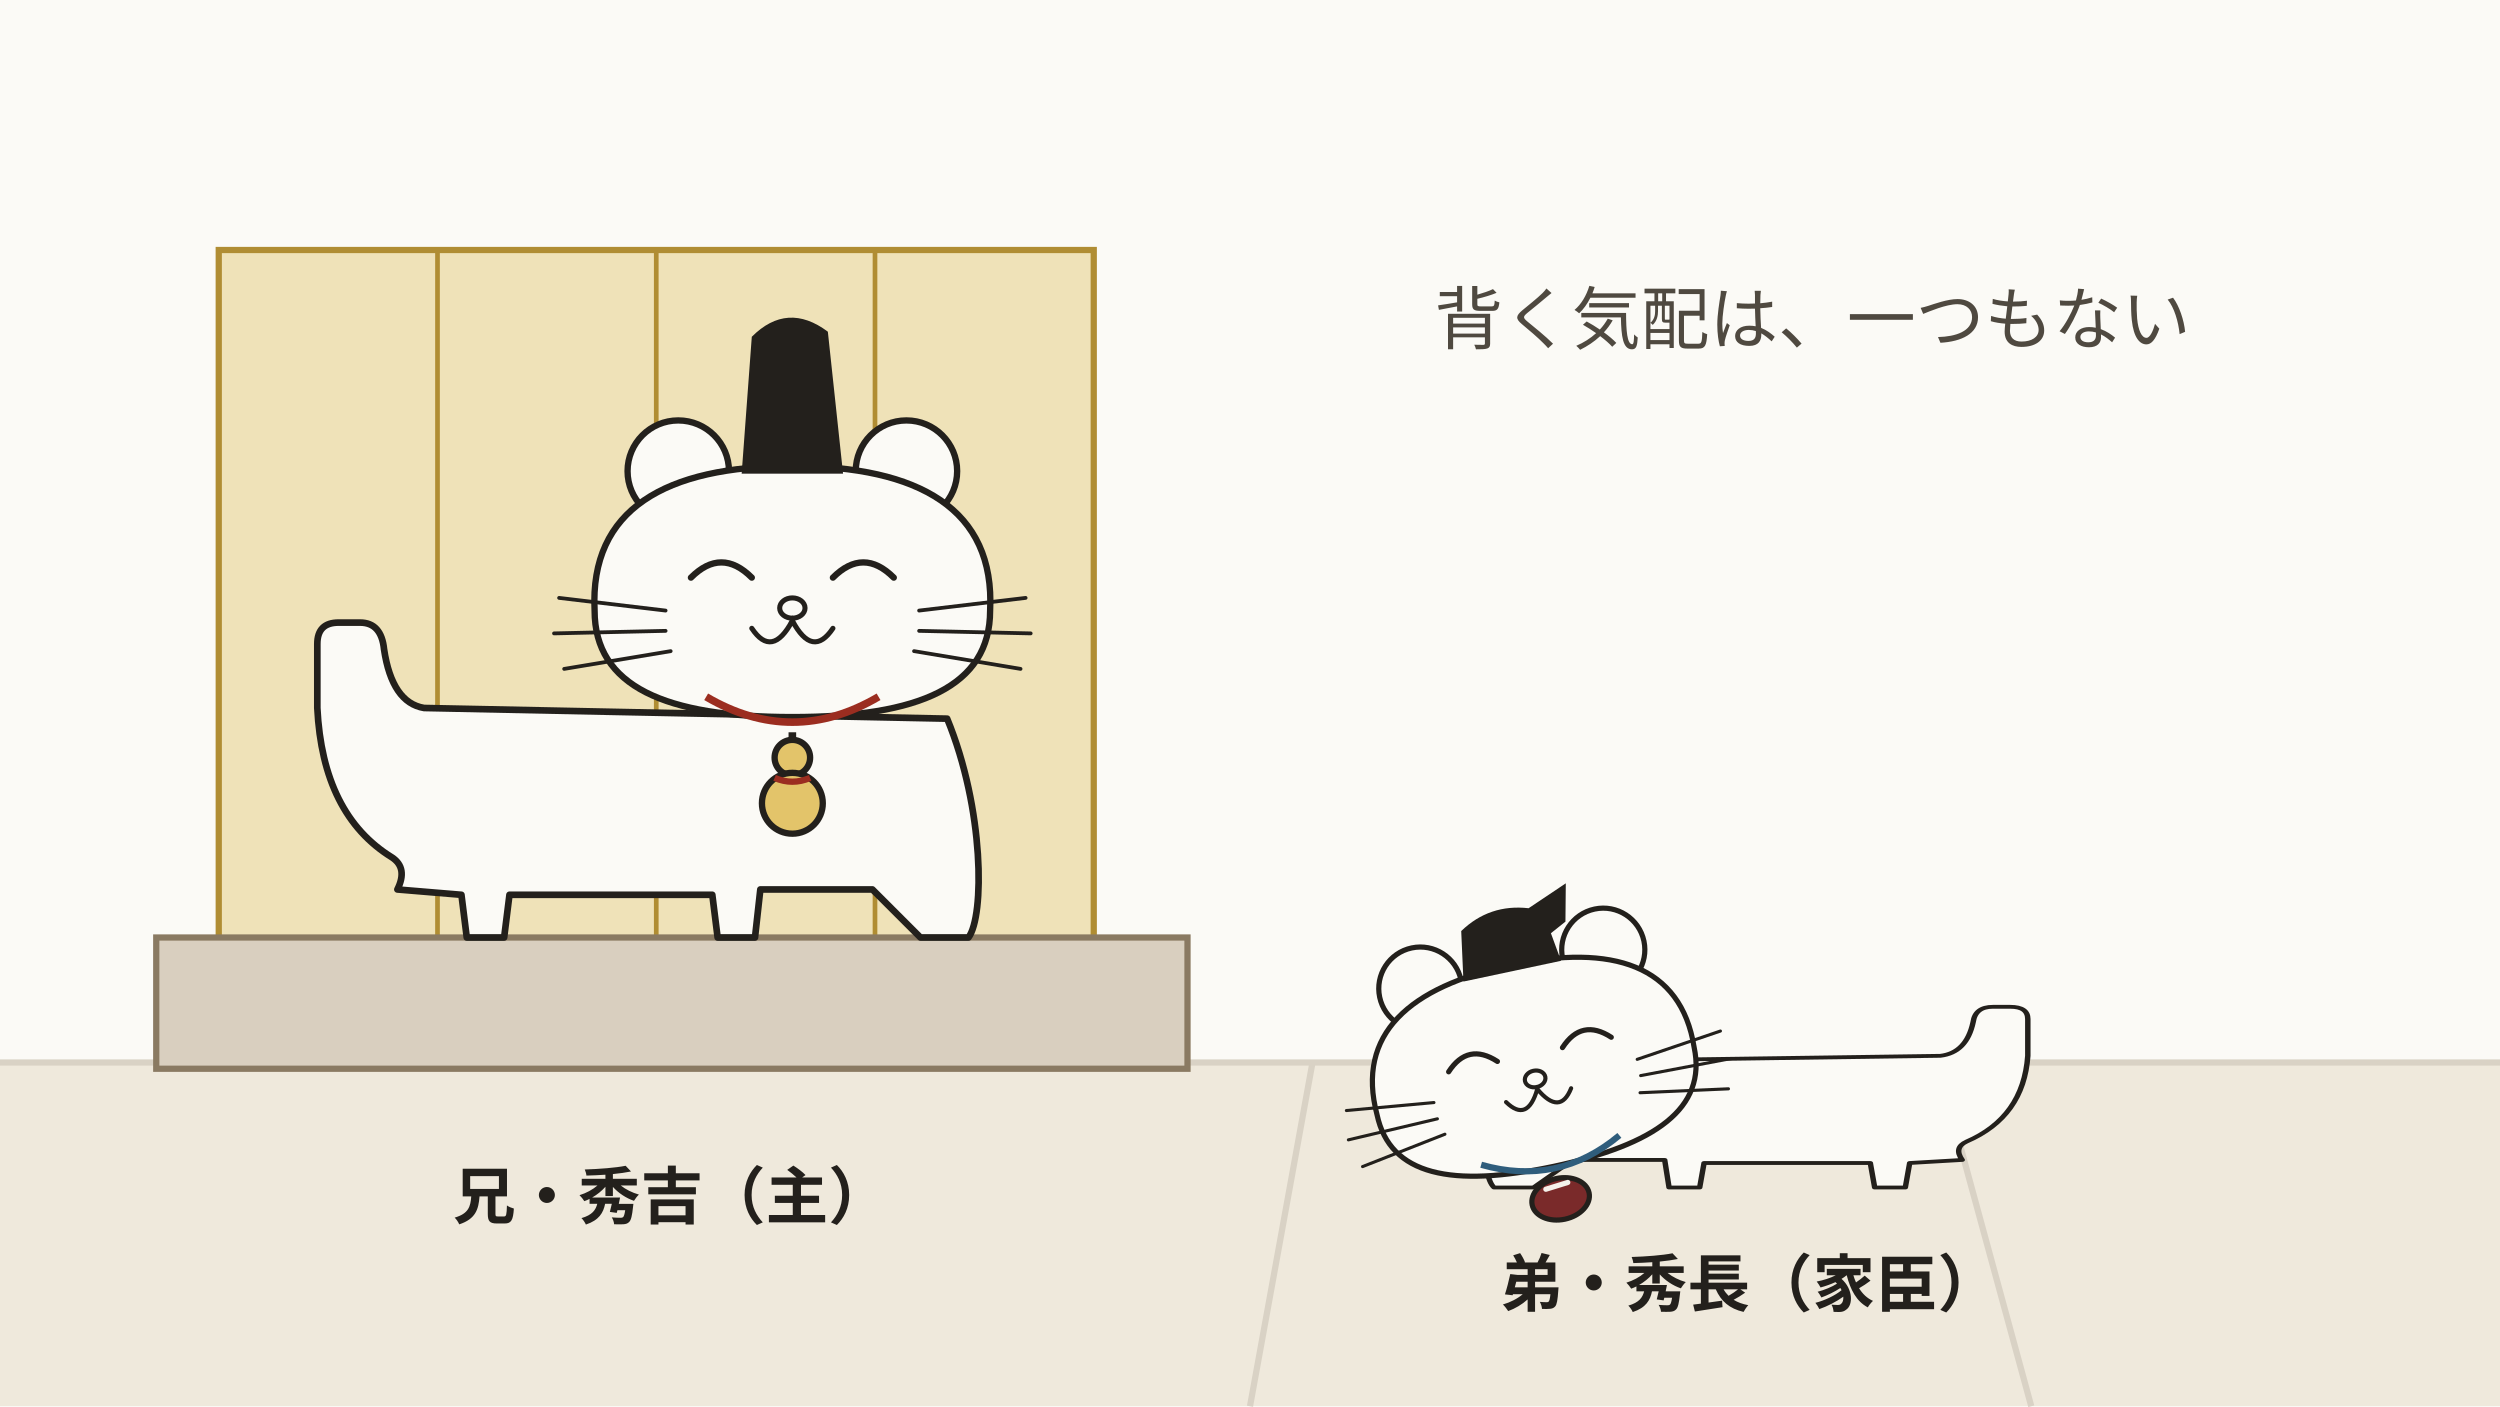
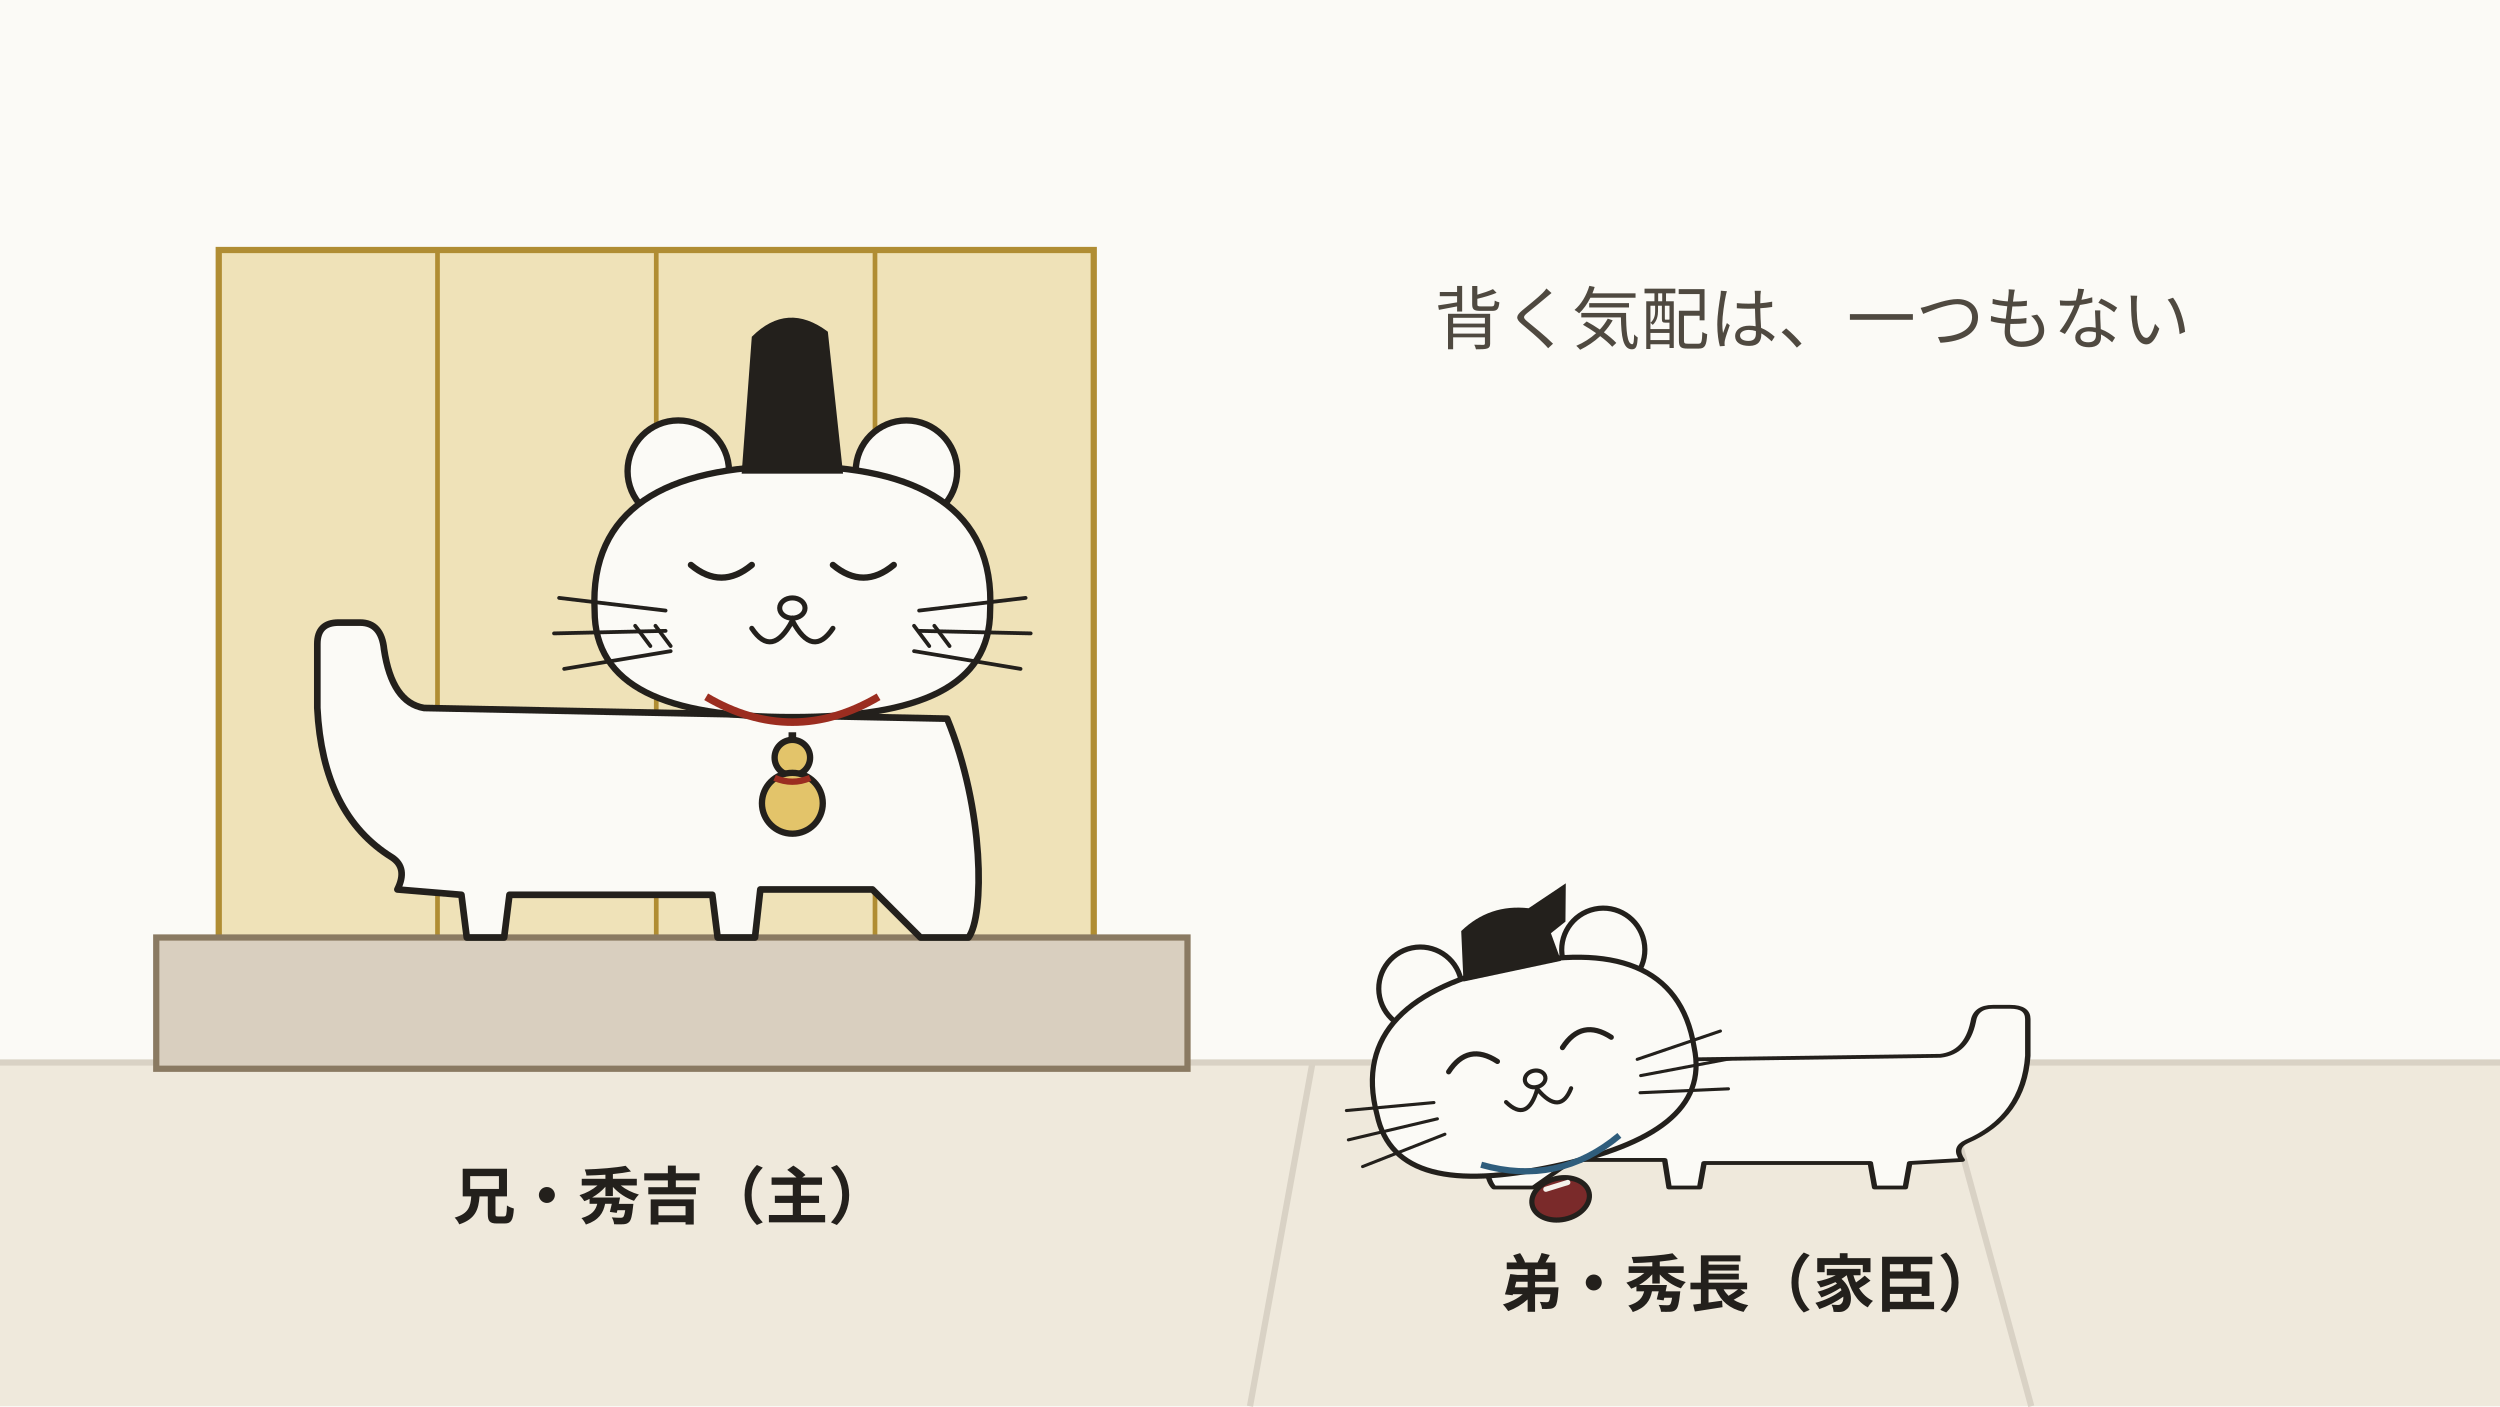
- <svg xmlns="http://www.w3.org/2000/svg" viewBox="0 0 800 450" role="img" aria-label="主人と忠実な家臣のイメージイラスト（上段に座る兄と、その前に平伏する弟）。人物はみな服を着ない四つ足の猫のキャラ（ぱぱねこ）で描き、秀吉は立烏帽子と首の瓢箪、秀長は折烏帽子と首の小豆で見分ける">
+ <svg xmlns="http://www.w3.org/2000/svg" viewBox="0 0 800 450" role="img" aria-label="主人と忠実な家臣のイメージイラスト（上段に座る兄と、その前に平伏する弟）。兄は満足げな顔。人物はみな服を着ない四つ足の猫のキャラ（ぱぱねこ）で描き、秀吉は立烏帽子と首の瓢箪、秀長は折烏帽子と首の小豆で見分ける">
  <defs>
+     <g id="pn-ex-cover">
+       <path d="M-47,-24 H47 V40 H-47 Z" fill="#fbfaf6" stroke="none" />
+       <ellipse cx="0" cy="9" rx="5" ry="4" fill="none" stroke="#23201c" stroke-width="2" />
+     </g>
+     <g id="pn-ex-ki" fill="none" stroke="#23201c" stroke-linecap="round" stroke-linejoin="round">
+       <use href="#pn-ex-cover" />
+       <path d="M-44,0 Q-29,-20 -14,0 M14,0 Q29,-20 44,0" stroke-width="3" />
+       <path d="M-16,17 Q-8,27 0,14 Q8,27 16,17" stroke-width="2" />
+       <path d="M-9,23 Q0,42 9,23 Q0,27 -9,23 Z" fill="#23201c" stroke-width="1.5" />
+       <path d="M-64,24 l6,-8 M-56,24 l6,-8 M-48,24 l6,-8 M42,24 l6,-8 M50,24 l6,-8 M58,24 l6,-8" stroke-width="1.5" />
+     </g>
+     <g id="pn-ex-do" fill="none" stroke="#23201c" stroke-linecap="round">
+       <use href="#pn-ex-cover" />
+       <path d="M-42,-12 L-17,-2 M17,-2 L42,-12" stroke-width="3" />
+       <path d="M-16,28 Q-8,15 0,27 Q8,15 16,28" stroke-width="2" />
+     </g>
+     <g id="pn-ex-ai" fill="none" stroke="#23201c" stroke-linecap="round">
+       <use href="#pn-ex-cover" />
+       <path d="M-42,0 L-18,-9 M18,-9 L42,0" stroke-width="2.5" />
+       <path d="M-11,27 Q-5,19 0,25 Q5,19 11,27" stroke-width="2" />
+     </g>
+     <g id="pn-ex-namida">
+       <path d="M-34,6 Q-41,18 -34,22 Q-27,18 -34,6 Z" fill="#dfe9f0" stroke="#2f5d7c" stroke-width="2" />
+     </g>
+     <g id="pn-ex-raku" fill="none" stroke="#23201c" stroke-linecap="round">
+       <use href="#pn-ex-cover" />
+       <path d="M-40,-8 Q-28,2 -16,-8 M16,-8 Q28,2 40,-8" stroke-width="2.5" />
+       <path d="M-16,17 Q-8,29 0,14 Q8,29 16,17" stroke-width="2" />
+       <path d="M-62,24 l6,-8 M-54,24 l6,-8 M48,24 l6,-8 M56,24 l6,-8" stroke-width="1.5" />
+     </g>
    <g id="pn-head">
      <circle cx="-45" cy="-45" r="20" fill="#fbfaf6" stroke="#23201c" stroke-width="2.5" />
      <circle cx="45" cy="-45" r="20" fill="#fbfaf6" stroke="#23201c" stroke-width="2.5" />
      <path d="M-78,10 C-80,-30 -50,-47 0,-47 C50,-47 80,-30 78,10 C78,40 50,52 0,52 C-50,52 -78,40 -78,10 Z" fill="#fbfaf6" stroke="#23201c" stroke-width="2.5" />
      <path d="M-40,-3 Q-28,-15 -16,-3 M16,-3 Q28,-15 40,-3" fill="none" stroke="#23201c" stroke-width="2.5" stroke-linecap="round" />
      <ellipse cx="0" cy="9" rx="5" ry="4" fill="none" stroke="#23201c" stroke-width="2" />
      <path d="M-16,17 Q-8,29 0,14 Q8,29 16,17" fill="none" stroke="#23201c" stroke-width="2" stroke-linecap="round" />
      <path d="M-50,10 L-92,5 M-50,18 L-94,19 M-48,26 L-90,33 M50,10 L92,5 M50,18 L94,19 M48,26 L90,33" stroke="#23201c" stroke-width="1.5" stroke-linecap="round" />
    </g>
    <g id="pn-base">
      <path d="M-109,-82 C-123,-48 -123,-8 -117,0 L-99,0 L-81,-18 L-39,-18 L-37,0 L-23,0 L-21,-16 L55,-16 L57,0 L71,0 L73,-16 L97,-18 Q93,-26 99,-30 Q125,-46 127,-86 L127,-110 Q127,-118 119,-118 L111,-118 Q103,-118 102,-108 Q99,-88 87,-86 Z" fill="#fbfaf6" stroke="#23201c" stroke-width="2.5" stroke-linejoin="round" />
      <use href="#pn-head" transform="translate(-51,-132) scale(0.95)" />
    </g>
    <g id="pn-fuse">
      <path d="M-109,-82 C-123,-48 -123,-8 -117,0 L-99,0 L-81,-18 L-39,-18 L-37,0 L-23,0 L-21,-16 L55,-16 L57,0 L71,0 L73,-16 L97,-18 Q93,-26 99,-30 Q125,-46 127,-86 L127,-110 Q127,-118 119,-118 L111,-118 Q103,-118 102,-108 Q99,-88 87,-86 Z" transform="scale(1,0.7)" fill="#fbfaf6" stroke="#23201c" stroke-width="2.5" stroke-linejoin="round" />
      <use href="#pn-head" transform="translate(-100,-58) rotate(-12) scale(0.95)" />
    </g>
  </defs>
  <rect width="800" height="450" fill="#fbfaf6" />
  <rect x="0" y="340" width="800" height="110" fill="#efe9dc" />
  <path d="M0,340 H800 M420,340 L400,450 M620,340 L650,450" stroke="#d9d2c5" stroke-width="2" />
  <rect x="70" y="80" width="280" height="222" fill="#efe2b8" stroke="#b08d33" stroke-width="2" />
  <path d="M140,80 V302 M210,80 V302 M280,80 V302" stroke="#b08d33" stroke-width="1.5" />
  <rect x="50" y="300" width="330" height="42" fill="#d9cfbf" stroke="#8a7a62" stroke-width="2" />
  <g font-family="'Noto Serif JP','Yu Mincho','Hiragino Mincho ProN',serif">
    <g transform="translate(210,300) scale(-0.854,0.854)">
      <use href="#pn-base" />
      <g transform="translate(-51,-132) scale(0.95)">
+         <use href="#pn-ex-raku" />
        <path d="M-20,-44 L-14,-100 Q2,-112 16,-98 L20,-44 Z" fill="#23201c" />
        <path d="M-34,44 Q0,64 34,44" fill="none" stroke="#9b2d20" stroke-width="3" />
        <path d="M0,58 V62" stroke="#23201c" stroke-width="3" />
        <circle cx="0" cy="68" r="7" fill="#e3c46a" stroke="#23201c" stroke-width="2.5" />
        <circle cx="0" cy="86" r="12" fill="#e3c46a" stroke="#23201c" stroke-width="2.5" />
        <path d="M-7,76 Q0,79 7,76" fill="none" stroke="#9b2d20" stroke-width="2.5" />
      </g>
    </g>
    <g transform="translate(560,380) scale(0.700,0.700)">
      <use href="#pn-fuse" />
      <g transform="translate(-100,-58) rotate(-12) scale(0.95)">
        <path d="M-24,-44 L-20,-68 Q-4,-78 14,-72 L34,-80 L30,-62 L22,-58 L24,-44 Z" fill="#23201c" />
        <path d="M-34,44 Q0,62 34,44" fill="none" stroke="#2f5d7c" stroke-width="3" />
        <ellipse cx="0" cy="68" rx="14" ry="10" fill="#7a2a2a" stroke="#23201c" stroke-width="2.5" />
        <path d="M-6,62 L5,61" stroke="#f4f1ea" stroke-width="2.5" stroke-linecap="round" />
      </g>
    </g>
    <text x="215" y="390" font-size="20" font-weight="700" fill="#23201c" text-anchor="middle">兄・秀吉（主）</text>
    <text x="560" y="418" font-size="20" font-weight="700" fill="#23201c" text-anchor="middle">弟・秀長（家臣）</text>
    <text x="580" y="110" font-size="22" fill="#4f4940" text-anchor="middle">背く気配は、一つもない</text>
  </g>
</svg>
